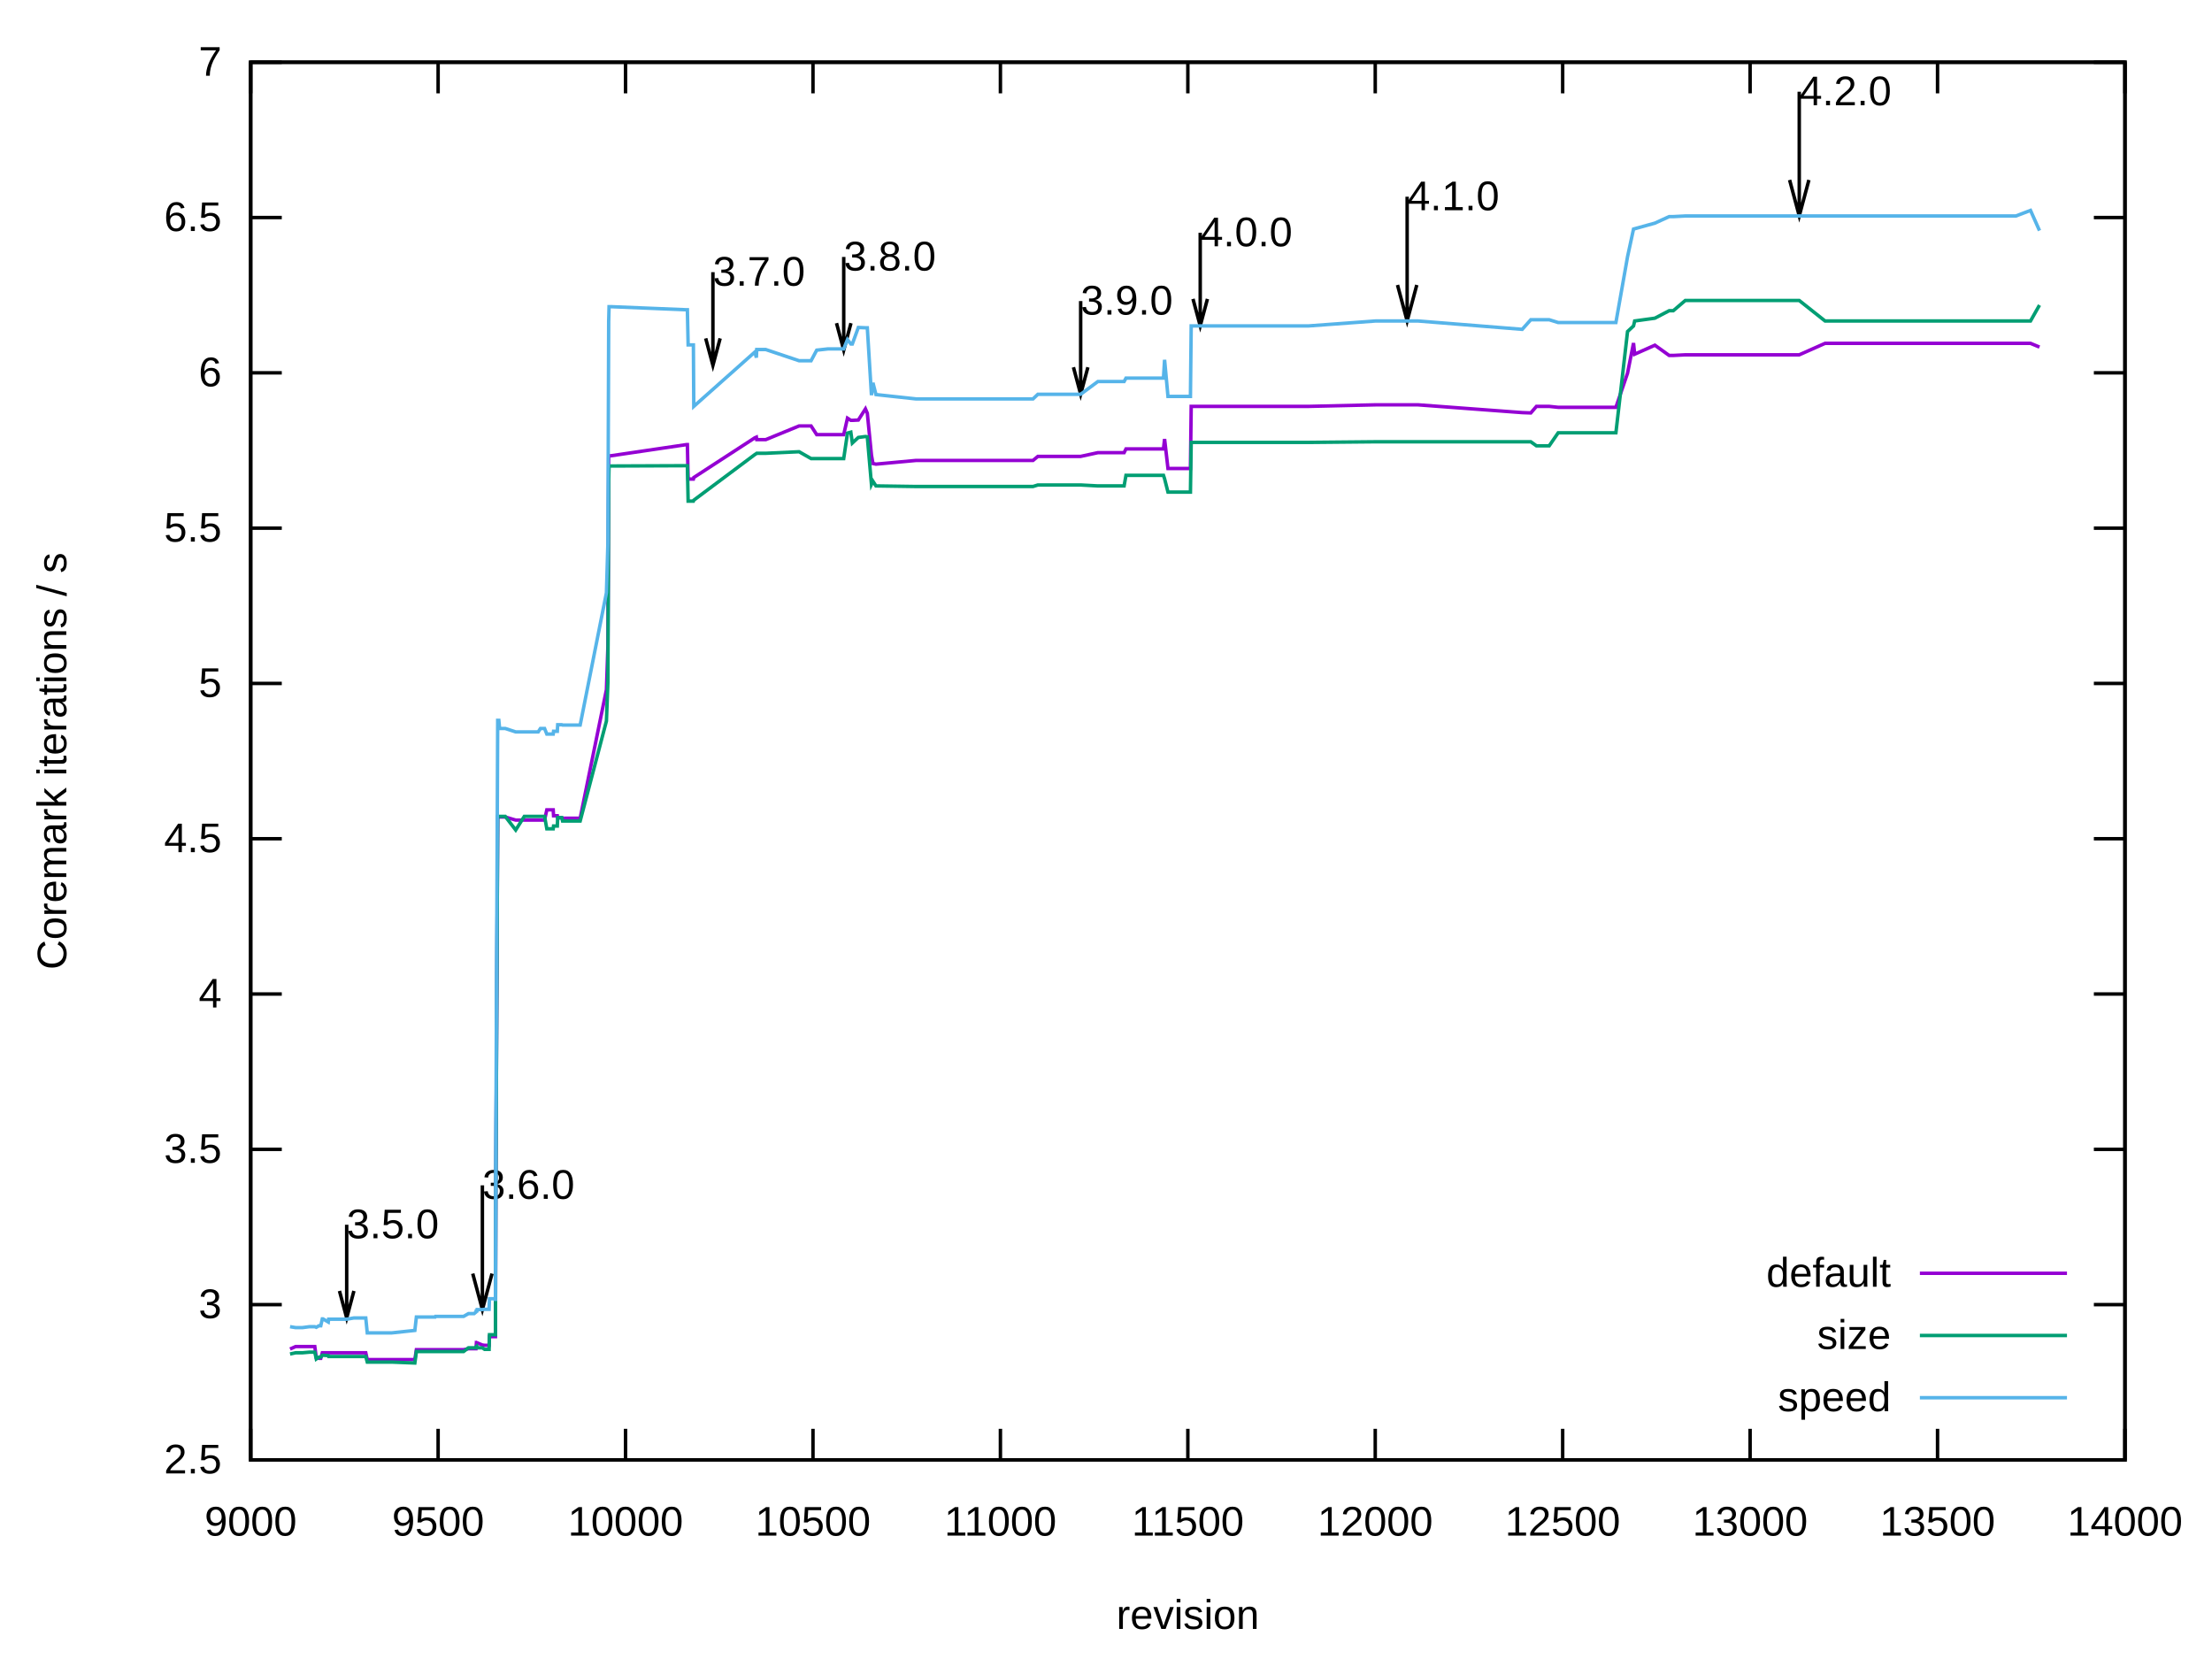
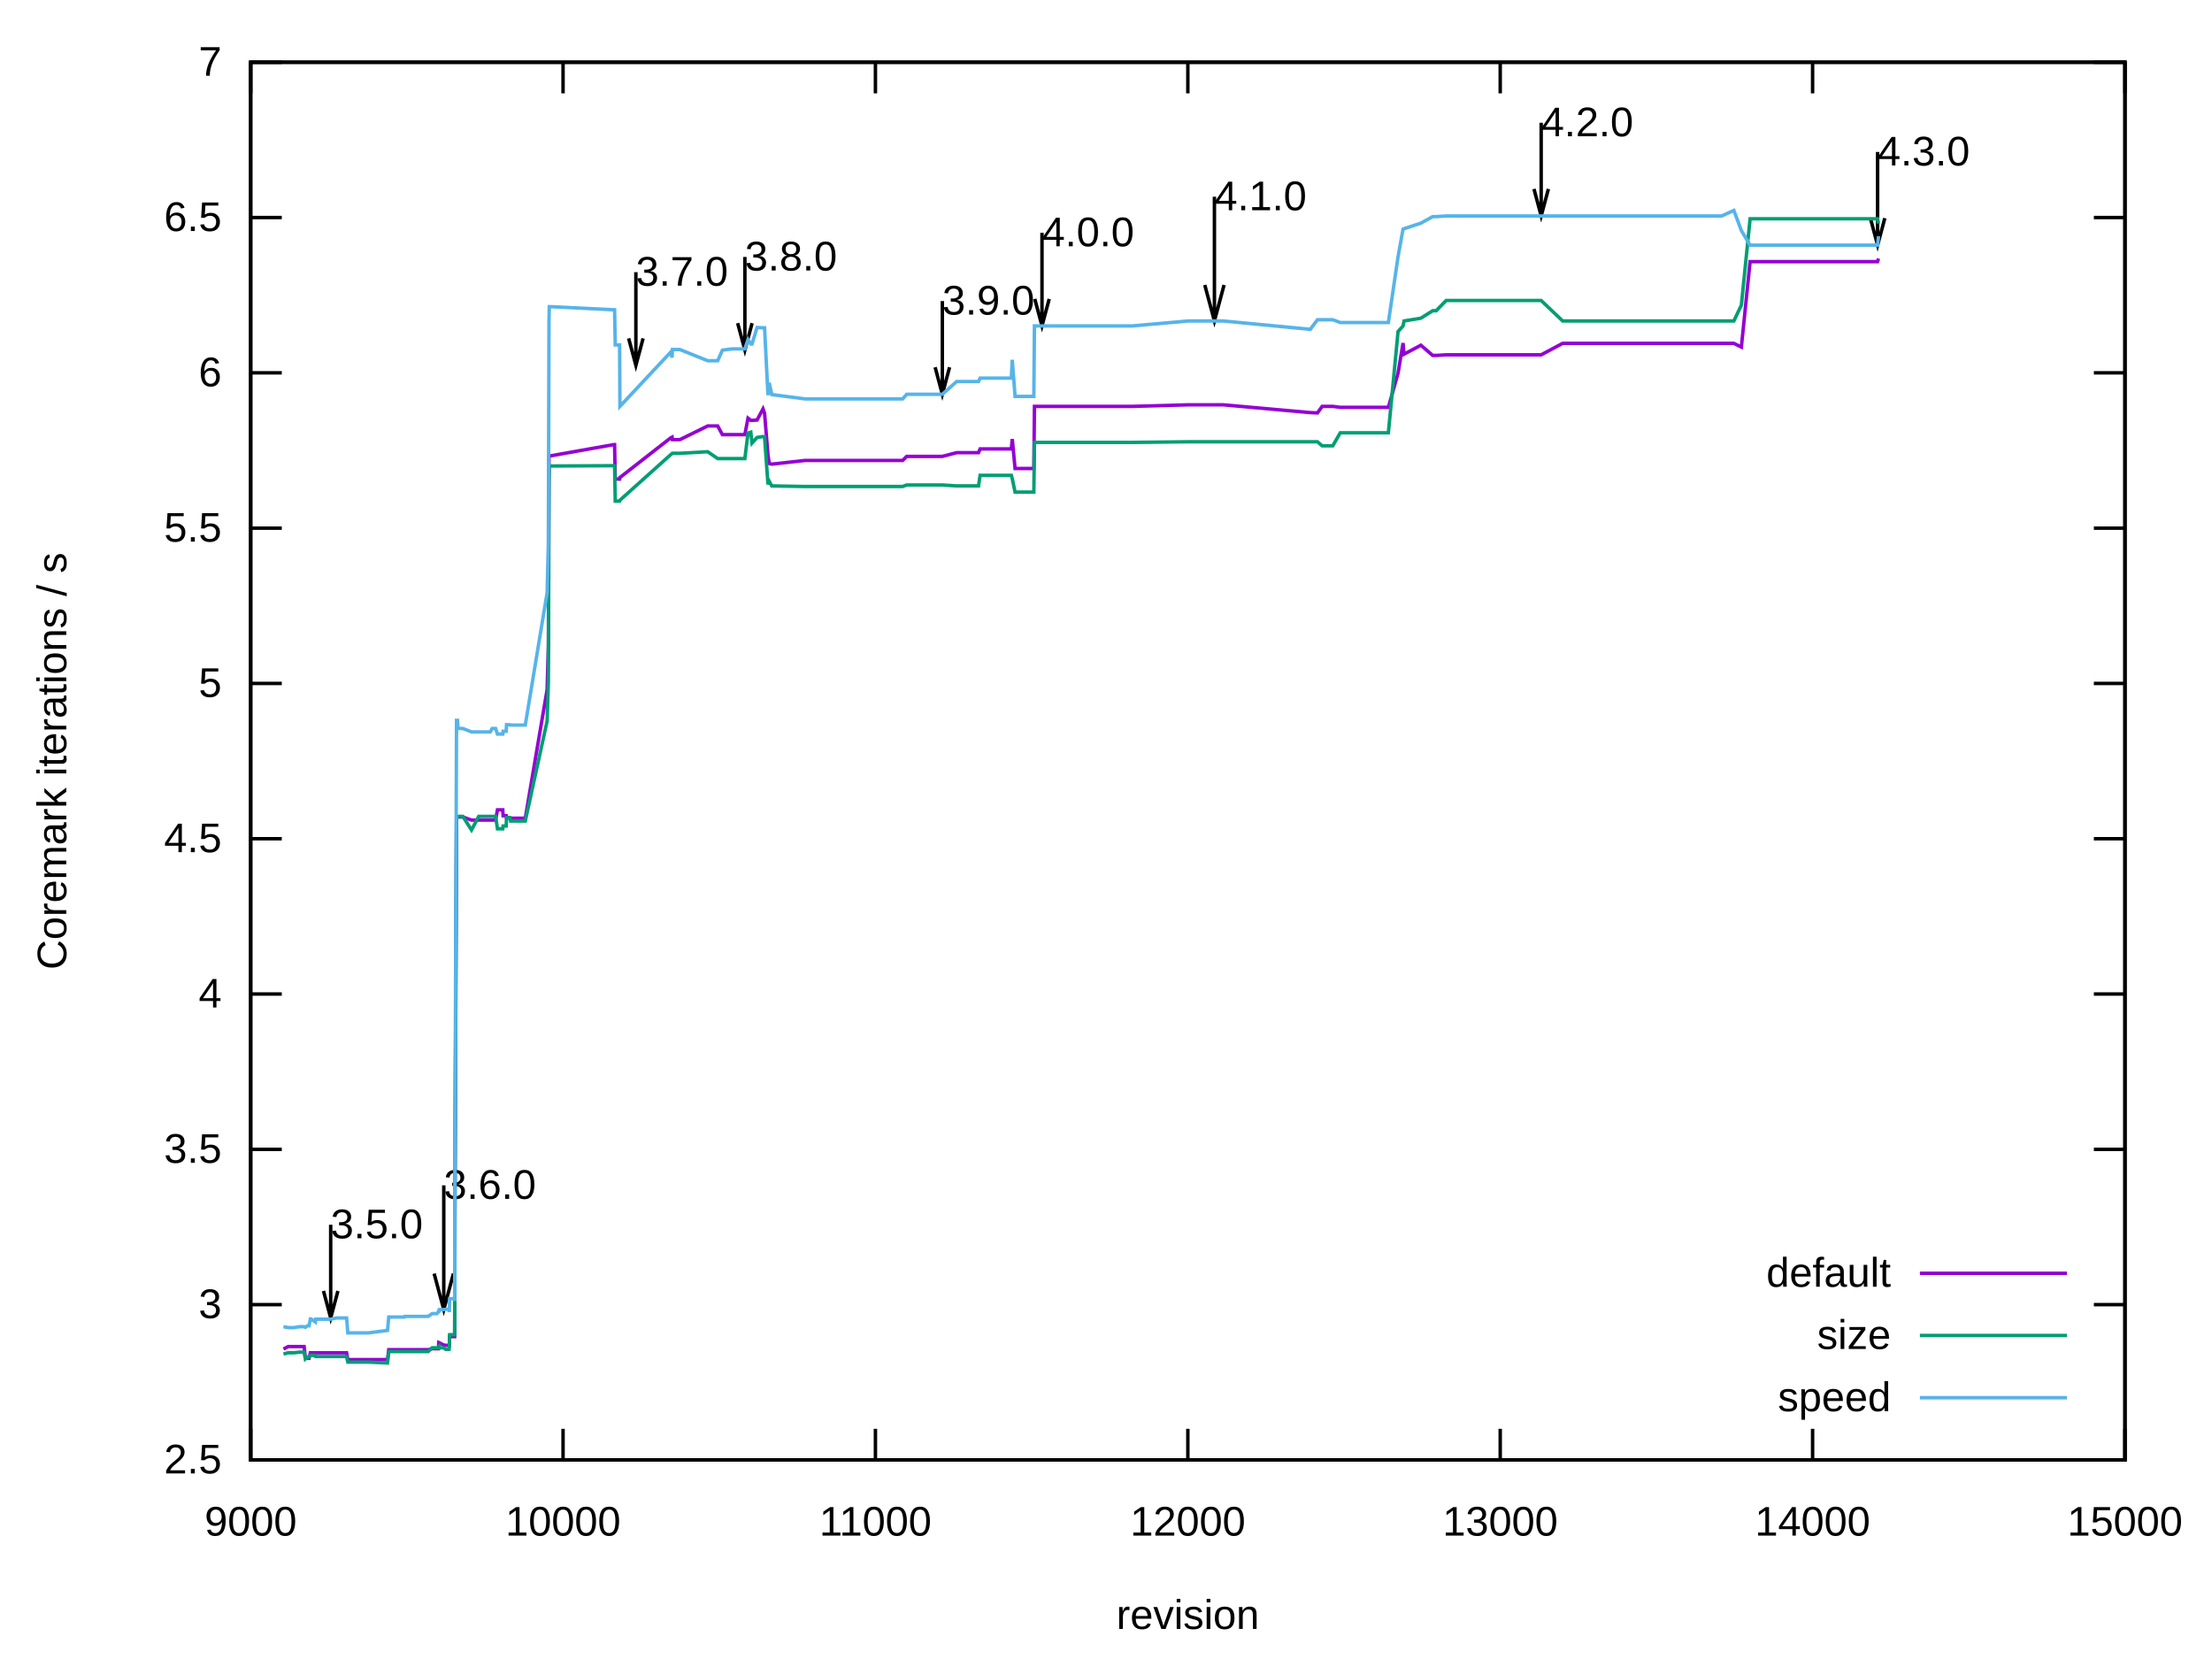
<svg xmlns="http://www.w3.org/2000/svg" xmlns:xlink="http://www.w3.org/1999/xlink" width="640" height="480" viewBox="0 0 640 480">
  <g id="gnuplot_canvas">
    <rect x="0" y="0" width="640" height="480" fill="none" />
    <defs>
      <circle id="gpDot" r="0.5" stroke-width="0.5" stroke="currentColor" />
      <path id="gpPt0" stroke-width="0.222" stroke="currentColor" d="M-1,0 h2 M0,-1 v2" />
      <path id="gpPt1" stroke-width="0.222" stroke="currentColor" d="M-1,-1 L1,1 M1,-1 L-1,1" />
      <path id="gpPt2" stroke-width="0.222" stroke="currentColor" d="M-1,0 L1,0 M0,-1 L0,1 M-1,-1 L1,1 M-1,1 L1,-1" />
      <rect id="gpPt3" stroke-width="0.222" stroke="currentColor" x="-1" y="-1" width="2" height="2" />
      <rect id="gpPt4" stroke-width="0.222" stroke="currentColor" fill="currentColor" x="-1" y="-1" width="2" height="2" />
      <circle id="gpPt5" stroke-width="0.222" stroke="currentColor" cx="0" cy="0" r="1" />
      <use xlink:href="#gpPt5" id="gpPt6" fill="currentColor" stroke="none" />
      <path id="gpPt7" stroke-width="0.222" stroke="currentColor" d="M0,-1.33 L-1.33,0.67 L1.33,0.67 z" />
      <use xlink:href="#gpPt7" id="gpPt8" fill="currentColor" stroke="none" />
      <use xlink:href="#gpPt7" id="gpPt9" stroke="currentColor" transform="rotate(180)" />
      <use xlink:href="#gpPt9" id="gpPt10" fill="currentColor" stroke="none" />
      <use xlink:href="#gpPt3" id="gpPt11" stroke="currentColor" transform="rotate(45)" />
      <use xlink:href="#gpPt11" id="gpPt12" fill="currentColor" stroke="none" />
      <path id="gpPt13" stroke-width="0.222" stroke="currentColor" d="M0,1.330 L1.265,0.411 L0.782,-1.067 L-0.782,-1.076 L-1.265,0.411 z" />
      <use xlink:href="#gpPt13" id="gpPt14" fill="currentColor" stroke="none" />
      <filter id="textbox" filterUnits="objectBoundingBox" x="0" y="0" height="1" width="1">
        <feFlood flood-color="white" flood-opacity="1" result="bgnd" />
        <feComposite in="SourceGraphic" in2="bgnd" operator="atop" />
      </filter>
      <filter id="greybox" filterUnits="objectBoundingBox" x="0" y="0" height="1" width="1">
        <feFlood flood-color="lightgrey" flood-opacity="1" result="grey" />
        <feComposite in="SourceGraphic" in2="grey" operator="atop" />
      </filter>
    </defs>
    <g fill="none" color="white" stroke="currentColor" stroke-width="1.00" stroke-linecap="butt" stroke-linejoin="miter">
</g>
    <g fill="none" color="black" stroke="currentColor" stroke-width="1.00" stroke-linecap="butt" stroke-linejoin="miter">
      <path stroke="black" d="M72.53,422.40 L81.53,422.40 M614.82,422.40 L605.82,422.40  " />
      <g transform="translate(64.14,426.30)" stroke="none" fill="black" font-family="Arial" font-size="12.00" text-anchor="end">
        <text>
          <tspan font-family="Arial"> 2.5</tspan>
        </text>
      </g>
    </g>
    <g fill="none" color="black" stroke="currentColor" stroke-width="1.00" stroke-linecap="butt" stroke-linejoin="miter">
      <path stroke="black" d="M72.53,377.47 L81.53,377.47 M614.82,377.47 L605.82,377.47  " />
      <g transform="translate(64.14,381.37)" stroke="none" fill="black" font-family="Arial" font-size="12.00" text-anchor="end">
        <text>
          <tspan font-family="Arial"> 3</tspan>
        </text>
      </g>
    </g>
    <g fill="none" color="black" stroke="currentColor" stroke-width="1.00" stroke-linecap="butt" stroke-linejoin="miter">
      <path stroke="black" d="M72.53,332.54 L81.53,332.54 M614.82,332.54 L605.82,332.54  " />
      <g transform="translate(64.14,336.44)" stroke="none" fill="black" font-family="Arial" font-size="12.00" text-anchor="end">
        <text>
          <tspan font-family="Arial"> 3.5</tspan>
        </text>
      </g>
    </g>
    <g fill="none" color="black" stroke="currentColor" stroke-width="1.00" stroke-linecap="butt" stroke-linejoin="miter">
      <path stroke="black" d="M72.53,287.60 L81.53,287.60 M614.82,287.60 L605.82,287.60  " />
      <g transform="translate(64.14,291.50)" stroke="none" fill="black" font-family="Arial" font-size="12.00" text-anchor="end">
        <text>
          <tspan font-family="Arial"> 4</tspan>
        </text>
      </g>
    </g>
    <g fill="none" color="black" stroke="currentColor" stroke-width="1.00" stroke-linecap="butt" stroke-linejoin="miter">
      <path stroke="black" d="M72.53,242.67 L81.53,242.67 M614.82,242.67 L605.82,242.67  " />
      <g transform="translate(64.14,246.57)" stroke="none" fill="black" font-family="Arial" font-size="12.00" text-anchor="end">
        <text>
          <tspan font-family="Arial"> 4.5</tspan>
        </text>
      </g>
    </g>
    <g fill="none" color="black" stroke="currentColor" stroke-width="1.00" stroke-linecap="butt" stroke-linejoin="miter">
      <path stroke="black" d="M72.53,197.74 L81.53,197.74 M614.82,197.74 L605.82,197.74  " />
      <g transform="translate(64.14,201.64)" stroke="none" fill="black" font-family="Arial" font-size="12.00" text-anchor="end">
        <text>
          <tspan font-family="Arial"> 5</tspan>
        </text>
      </g>
    </g>
    <g fill="none" color="black" stroke="currentColor" stroke-width="1.00" stroke-linecap="butt" stroke-linejoin="miter">
      <path stroke="black" d="M72.53,152.81 L81.53,152.81 M614.82,152.81 L605.82,152.81  " />
      <g transform="translate(64.14,156.71)" stroke="none" fill="black" font-family="Arial" font-size="12.00" text-anchor="end">
        <text>
          <tspan font-family="Arial"> 5.5</tspan>
        </text>
      </g>
    </g>
    <g fill="none" color="black" stroke="currentColor" stroke-width="1.00" stroke-linecap="butt" stroke-linejoin="miter">
      <path stroke="black" d="M72.53,107.87 L81.53,107.87 M614.82,107.87 L605.82,107.87  " />
      <g transform="translate(64.14,111.77)" stroke="none" fill="black" font-family="Arial" font-size="12.00" text-anchor="end">
        <text>
          <tspan font-family="Arial"> 6</tspan>
        </text>
      </g>
    </g>
    <g fill="none" color="black" stroke="currentColor" stroke-width="1.00" stroke-linecap="butt" stroke-linejoin="miter">
      <path stroke="black" d="M72.53,62.94 L81.53,62.94 M614.82,62.94 L605.82,62.94  " />
      <g transform="translate(64.14,66.84)" stroke="none" fill="black" font-family="Arial" font-size="12.00" text-anchor="end">
        <text>
          <tspan font-family="Arial"> 6.5</tspan>
        </text>
      </g>
    </g>
    <g fill="none" color="black" stroke="currentColor" stroke-width="1.00" stroke-linecap="butt" stroke-linejoin="miter">
      <path stroke="black" d="M72.53,18.01 L81.53,18.01 M614.82,18.01 L605.82,18.01  " />
      <g transform="translate(64.14,21.91)" stroke="none" fill="black" font-family="Arial" font-size="12.00" text-anchor="end">
        <text>
          <tspan font-family="Arial"> 7</tspan>
        </text>
      </g>
    </g>
    <g fill="none" color="black" stroke="currentColor" stroke-width="1.00" stroke-linecap="butt" stroke-linejoin="miter">
      <path stroke="black" d="M72.53,422.40 L72.53,413.40 M72.53,18.01 L72.53,27.01  " />
      <g transform="translate(72.53,444.30)" stroke="none" fill="black" font-family="Arial" font-size="12.00" text-anchor="middle">
        <text>
          <tspan font-family="Arial"> 9000</tspan>
        </text>
      </g>
    </g>
    <g fill="none" color="black" stroke="currentColor" stroke-width="1.00" stroke-linecap="butt" stroke-linejoin="miter">
-       <path stroke="black" d="M126.76,422.40 L126.76,413.40 M126.76,18.01 L126.76,27.01  " />
-       <g transform="translate(126.76,444.30)" stroke="none" fill="black" font-family="Arial" font-size="12.00" text-anchor="middle">
-         <text>
-           <tspan font-family="Arial"> 9500</tspan>
-         </text>
-       </g>
-     </g>
-     <g fill="none" color="black" stroke="currentColor" stroke-width="1.00" stroke-linecap="butt" stroke-linejoin="miter">
-       <path stroke="black" d="M180.99,422.40 L180.99,413.40 M180.99,18.01 L180.99,27.01  " />
-       <g transform="translate(180.99,444.30)" stroke="none" fill="black" font-family="Arial" font-size="12.00" text-anchor="middle">
+       <path stroke="black" d="M162.91,422.40 L162.91,413.40 M162.91,18.01 L162.91,27.01  " />
+       <g transform="translate(162.91,444.30)" stroke="none" fill="black" font-family="Arial" font-size="12.00" text-anchor="middle">
        <text>
          <tspan font-family="Arial"> 10000</tspan>
        </text>
      </g>
    </g>
    <g fill="none" color="black" stroke="currentColor" stroke-width="1.00" stroke-linecap="butt" stroke-linejoin="miter">
-       <path stroke="black" d="M235.22,422.40 L235.22,413.40 M235.22,18.01 L235.22,27.01  " />
-       <g transform="translate(235.22,444.30)" stroke="none" fill="black" font-family="Arial" font-size="12.00" text-anchor="middle">
-         <text>
-           <tspan font-family="Arial"> 10500</tspan>
-         </text>
-       </g>
-     </g>
-     <g fill="none" color="black" stroke="currentColor" stroke-width="1.00" stroke-linecap="butt" stroke-linejoin="miter">
-       <path stroke="black" d="M289.45,422.40 L289.45,413.40 M289.45,18.01 L289.45,27.01  " />
-       <g transform="translate(289.45,444.30)" stroke="none" fill="black" font-family="Arial" font-size="12.00" text-anchor="middle">
+       <path stroke="black" d="M253.29,422.40 L253.29,413.40 M253.29,18.01 L253.29,27.01  " />
+       <g transform="translate(253.29,444.30)" stroke="none" fill="black" font-family="Arial" font-size="12.00" text-anchor="middle">
        <text>
          <tspan font-family="Arial"> 11000</tspan>
        </text>
      </g>
    </g>
    <g fill="none" color="black" stroke="currentColor" stroke-width="1.00" stroke-linecap="butt" stroke-linejoin="miter">
      <path stroke="black" d="M343.68,422.40 L343.68,413.40 M343.68,18.01 L343.68,27.01  " />
      <g transform="translate(343.68,444.30)" stroke="none" fill="black" font-family="Arial" font-size="12.00" text-anchor="middle">
        <text>
-           <tspan font-family="Arial"> 11500</tspan>
-         </text>
-       </g>
-     </g>
-     <g fill="none" color="black" stroke="currentColor" stroke-width="1.00" stroke-linecap="butt" stroke-linejoin="miter">
-       <path stroke="black" d="M397.90,422.40 L397.90,413.40 M397.90,18.01 L397.90,27.01  " />
-       <g transform="translate(397.90,444.30)" stroke="none" fill="black" font-family="Arial" font-size="12.00" text-anchor="middle">
-         <text>
          <tspan font-family="Arial"> 12000</tspan>
        </text>
      </g>
    </g>
    <g fill="none" color="black" stroke="currentColor" stroke-width="1.00" stroke-linecap="butt" stroke-linejoin="miter">
-       <path stroke="black" d="M452.13,422.40 L452.13,413.40 M452.13,18.01 L452.13,27.01  " />
-       <g transform="translate(452.13,444.30)" stroke="none" fill="black" font-family="Arial" font-size="12.00" text-anchor="middle">
-         <text>
-           <tspan font-family="Arial"> 12500</tspan>
-         </text>
-       </g>
-     </g>
-     <g fill="none" color="black" stroke="currentColor" stroke-width="1.00" stroke-linecap="butt" stroke-linejoin="miter">
-       <path stroke="black" d="M506.36,422.40 L506.36,413.40 M506.36,18.01 L506.36,27.01  " />
-       <g transform="translate(506.36,444.30)" stroke="none" fill="black" font-family="Arial" font-size="12.00" text-anchor="middle">
+       <path stroke="black" d="M434.06,422.40 L434.06,413.40 M434.06,18.01 L434.06,27.01  " />
+       <g transform="translate(434.06,444.30)" stroke="none" fill="black" font-family="Arial" font-size="12.00" text-anchor="middle">
        <text>
          <tspan font-family="Arial"> 13000</tspan>
        </text>
      </g>
    </g>
    <g fill="none" color="black" stroke="currentColor" stroke-width="1.00" stroke-linecap="butt" stroke-linejoin="miter">
-       <path stroke="black" d="M560.59,422.40 L560.59,413.40 M560.59,18.01 L560.59,27.01  " />
-       <g transform="translate(560.59,444.30)" stroke="none" fill="black" font-family="Arial" font-size="12.00" text-anchor="middle">
-         <text>
-           <tspan font-family="Arial"> 13500</tspan>
+       <path stroke="black" d="M524.44,422.40 L524.44,413.40 M524.44,18.01 L524.44,27.01  " />
+       <g transform="translate(524.44,444.30)" stroke="none" fill="black" font-family="Arial" font-size="12.00" text-anchor="middle">
+         <text>
+           <tspan font-family="Arial"> 14000</tspan>
        </text>
      </g>
    </g>
    <g fill="none" color="black" stroke="currentColor" stroke-width="1.00" stroke-linecap="butt" stroke-linejoin="miter">
      <path stroke="black" d="M614.82,422.40 L614.82,413.40 M614.82,18.01 L614.82,27.01  " />
      <g transform="translate(614.82,444.30)" stroke="none" fill="black" font-family="Arial" font-size="12.00" text-anchor="middle">
        <text>
-           <tspan font-family="Arial"> 14000</tspan>
+           <tspan font-family="Arial"> 15000</tspan>
        </text>
      </g>
    </g>
    <g fill="none" color="black" stroke="currentColor" stroke-width="1.00" stroke-linecap="butt" stroke-linejoin="miter">
</g>
    <g fill="none" color="black" stroke="currentColor" stroke-width="1.00" stroke-linecap="butt" stroke-linejoin="miter">
      <path stroke="black" d="M72.53,18.01 L72.53,422.40 L614.82,422.40 L614.82,18.01 L72.53,18.01 Z  " />
-       <g transform="translate(100.30,358.27)" stroke="none" fill="black" font-family="Arial" font-size="12.00" text-anchor="start">
+       <g transform="translate(95.67,358.27)" stroke="none" fill="black" font-family="Arial" font-size="12.00" text-anchor="start">
        <text>
          <tspan font-family="Arial">3.5.0</tspan>
        </text>
      </g>
-       <g transform="translate(139.56,346.86)" stroke="none" fill="black" font-family="Arial" font-size="12.00" text-anchor="start">
+       <g transform="translate(128.39,346.86)" stroke="none" fill="black" font-family="Arial" font-size="12.00" text-anchor="start">
        <text>
          <tspan font-family="Arial">3.6.0</tspan>
        </text>
      </g>
-       <g transform="translate(206.26,82.66)" stroke="none" fill="black" font-family="Arial" font-size="12.00" text-anchor="start">
+       <g transform="translate(183.97,82.66)" stroke="none" fill="black" font-family="Arial" font-size="12.00" text-anchor="start">
        <text>
          <tspan font-family="Arial">3.7.0</tspan>
        </text>
      </g>
-       <g transform="translate(244.11,78.26)" stroke="none" fill="black" font-family="Arial" font-size="12.00" text-anchor="start">
+       <g transform="translate(215.51,78.26)" stroke="none" fill="black" font-family="Arial" font-size="12.00" text-anchor="start">
        <text>
          <tspan font-family="Arial">3.8.0</tspan>
        </text>
      </g>
-       <g transform="translate(312.66,91.02)" stroke="none" fill="black" font-family="Arial" font-size="12.00" text-anchor="start">
+       <g transform="translate(272.64,91.02)" stroke="none" fill="black" font-family="Arial" font-size="12.00" text-anchor="start">
        <text>
          <tspan font-family="Arial">3.9.0</tspan>
        </text>
      </g>
-       <g transform="translate(347.25,71.25)" stroke="none" fill="black" font-family="Arial" font-size="12.00" text-anchor="start">
+       <g transform="translate(301.47,71.25)" stroke="none" fill="black" font-family="Arial" font-size="12.00" text-anchor="start">
        <text>
          <tspan font-family="Arial">4.0.0</tspan>
        </text>
      </g>
-       <g transform="translate(407.12,60.82)" stroke="none" fill="black" font-family="Arial" font-size="12.00" text-anchor="start">
+       <g transform="translate(351.36,60.82)" stroke="none" fill="black" font-family="Arial" font-size="12.00" text-anchor="start">
        <text>
          <tspan font-family="Arial">4.1.0</tspan>
        </text>
      </g>
-       <g transform="translate(520.57,30.45)" stroke="none" fill="black" font-family="Arial" font-size="12.00" text-anchor="start">
+       <g transform="translate(445.90,39.43)" stroke="none" fill="black" font-family="Arial" font-size="12.00" text-anchor="start">
        <text>
          <tspan font-family="Arial">4.2.0</tspan>
        </text>
      </g>
-       <path stroke="black" d="M98.22,373.51 L100.31,381.32 L102.40,373.51 M100.31,354.36 L100.31,381.32 M136.78,368.49 L139.57,378.90 L142.36,368.49   M139.57,342.95 L139.57,378.90 M204.18,97.90 L206.27,105.71 L208.36,97.90 M206.27,78.75 L206.27,105.71 M242.03,93.50   L244.12,101.30 L246.21,93.50 M244.12,74.35 L244.12,101.30 M310.58,106.26 L312.67,114.07 L314.76,106.26 M312.67,87.11   L312.67,114.07 M345.17,86.49 L347.26,94.29 L349.35,86.49 M347.26,67.34 L347.26,94.29 M404.34,82.45 L407.13,92.86   L409.92,82.45 M407.13,56.91 L407.13,92.86 M517.79,52.07 L520.58,62.48 L523.37,52.07 M520.58,26.54 L520.58,62.48    " />
+       <g transform="translate(543.24,47.88)" stroke="none" fill="black" font-family="Arial" font-size="12.00" text-anchor="start">
+         <text>
+           <tspan font-family="Arial">4.3.0</tspan>
+         </text>
+       </g>
+       <path stroke="black" d="M93.59,373.51 L95.68,381.32 L97.77,373.51 M95.68,354.36 L95.68,381.32 M125.61,368.49 L128.40,378.90 L131.19,368.49   M128.40,342.95 L128.40,378.90 M181.89,97.90 L183.98,105.71 L186.07,97.90 M183.98,78.75 L183.98,105.71 M213.43,93.50   L215.52,101.30 L217.61,93.50 M215.52,74.35 L215.52,101.30 M270.56,106.26 L272.65,114.07 L274.74,106.26 M272.65,87.11   L272.65,114.07 M299.39,86.49 L301.48,94.29 L303.57,86.49 M301.48,67.34 L301.48,94.29 M348.58,82.45 L351.37,92.86   L354.16,82.45 M351.37,56.91 L351.37,92.86 M443.82,54.67 L445.91,62.48 L448.00,54.67 M445.91,35.52 L445.91,62.48   M541.16,63.12 L543.25,70.93 L545.34,63.12 M543.25,43.97 L543.25,70.93  " />
    </g>
    <g fill="none" color="black" stroke="currentColor" stroke-width="1.00" stroke-linecap="butt" stroke-linejoin="miter">
      <g transform="translate(19.18,220.21) rotate(270)" stroke="none" fill="black" font-family="Arial" font-size="12.00" text-anchor="middle">
        <text>
          <tspan font-family="Arial">Coremark iterations / s</tspan>
        </text>
      </g>
    </g>
    <g fill="none" color="black" stroke="currentColor" stroke-width="1.00" stroke-linecap="butt" stroke-linejoin="miter">
      <g transform="translate(343.67,471.30)" stroke="none" fill="black" font-family="Arial" font-size="12.00" text-anchor="middle">
        <text>
          <tspan font-family="Arial">revision</tspan>
        </text>
      </g>
    </g>
    <g fill="none" color="black" stroke="currentColor" stroke-width="1.00" stroke-linecap="butt" stroke-linejoin="miter">
</g>
    <g id="gnuplot_plot_1">
      <g fill="none" color="black" stroke="currentColor" stroke-width="1.00" stroke-linecap="butt" stroke-linejoin="miter">
        <g transform="translate(547.09,372.30)" stroke="none" fill="black" font-family="Arial" font-size="12.00" text-anchor="end">
          <text>
            <tspan font-family="Arial">default</tspan>
          </text>
        </g>
      </g>
      <g fill="none" color="black" stroke="currentColor" stroke-width="1.00" stroke-linecap="butt" stroke-linejoin="miter">
-         <path stroke="rgb(148,   0, 211)" d="M555.48,368.40 L598.04,368.40 M83.92,390.32 L85.54,389.60 L85.98,389.60 L86.30,389.60 L87.50,389.60 L89.56,389.60   L91.08,389.60 L91.51,392.83 L92.27,393.01 L92.81,393.01 L93.25,391.40 L93.46,391.40 L94.98,391.40 L95.09,391.40   L96.17,391.40 L97.80,391.40 L100.30,391.40 L102.36,391.40 L104.09,391.40 L105.83,391.40 L106.26,393.37 L107.13,393.37   L110.92,393.37 L113.31,393.37 L120.03,393.37 L120.47,390.50 L120.79,390.50 L121.55,390.50 L122.53,390.50 L124.37,390.50   L125.35,390.50 L125.89,390.50 L126.00,390.50 L126.54,390.50 L129.04,390.50 L131.10,390.50 L132.18,390.50 L134.13,390.50   L135.54,390.23 L136.41,390.23 L137.17,390.23 L137.71,390.23 L137.82,388.79 L137.93,388.88 L138.04,388.52 L139.56,389.15   L140.21,389.24 L141.08,389.24 L141.40,389.24 L141.51,389.24 L141.62,386.72 L141.73,386.72 L141.94,386.72 L142.49,386.72   L142.59,386.72 L142.92,386.72 L143.14,386.72 L143.35,386.72 L143.46,343.86 L144.00,236.38 L144.33,236.38 L144.55,236.38   L144.65,236.38 L144.76,236.38 L146.17,236.38 L149.21,237.28 L151.70,237.28 L152.79,237.28 L153.55,237.28 L153.98,237.28   L155.07,237.28 L155.39,237.28 L155.50,237.28 L155.61,237.28 L155.72,237.28 L156.37,237.28 L157.56,237.28 L158.21,234.31   L158.32,234.31 L158.54,234.31 L158.97,234.31 L159.62,234.31 L160.06,234.31 L160.16,236.02 L160.92,236.02 L161.25,236.02   L161.36,236.65 L161.47,236.65 L162.55,236.65 L162.77,236.74 L163.20,236.74 L167.86,236.74 L175.46,199.54 L175.89,186.78   L176.11,132.50 L176.22,131.87 L176.76,131.87 L198.67,128.63 L198.88,128.63 L199.10,138.61 L199.86,138.61 L200.62,138.61   L200.73,138.16 L218.41,126.66 L218.84,126.48 L218.95,127.20 L220.68,127.20 L220.79,127.20 L221.55,127.20 L231.20,123.24   L234.67,123.24 L236.30,125.76 L239.56,125.76 L241.51,125.76 L244.11,125.76 L245.20,120.99 L246.17,121.62 L246.61,121.62   L248.34,121.53 L250.40,118.30 L250.94,119.56 L252.14,131.69 L252.57,134.11 L253.44,134.29 L265.04,133.22 L265.80,133.22   L266.24,133.22 L266.34,133.22 L266.45,133.22 L266.67,133.22 L267.75,133.22 L278.60,133.22 L285.11,133.22 L286.63,133.22   L298.88,133.22 L300.29,132.05 L305.71,132.05 L312.66,132.05 L317.65,130.97 L325.24,130.97 L325.78,129.89 L329.68,129.89   L336.63,129.89 L336.95,127.02 L337.93,135.55 L344.43,135.55 L344.65,117.58 L347.25,117.58 L353.00,117.58 L356.04,117.58   L356.15,117.58 L357.23,117.58 L357.77,117.58 L357.88,117.58 L358.53,117.58 L358.64,117.58 L367.75,117.58 L378.60,117.58   L398.01,117.13 L403.98,117.13 L407.12,117.13 L408.53,117.13 L408.75,117.13 L408.97,117.13 L409.40,117.13 L409.73,117.13   L410.27,117.13 L440.42,119.38 L442.91,119.47 L444.54,117.58 L446.71,117.58 L448.23,117.58 L450.83,117.85 L451.59,117.85   L453.00,117.85 L467.53,117.85 L470.90,107.96 L472.63,99.25 L472.96,102.48 L478.81,99.88 L482.94,102.84 L484.13,102.84   L487.60,102.66 L491.39,102.66 L492.80,102.66 L494.54,102.66 L495.52,102.66 L503.00,102.66 L520.57,102.66 L528.05,99.34   L538.90,99.34 L560.05,99.34 L581.09,99.34 L582.17,99.34 L583.26,99.34 L587.49,99.34 L590.09,100.42  " />
+         <path stroke="rgb(148,   0, 211)" d="M555.48,368.40 L598.04,368.40 M82.02,390.32 L83.38,389.60 L83.74,389.60 L84.01,389.60 L85.00,389.60 L86.72,389.60   L87.99,389.60 L88.35,392.83 L88.98,393.01 L89.43,393.01 L89.79,391.40 L89.97,391.40 L91.24,391.40 L91.33,391.40   L92.23,391.40 L93.59,391.40 L95.67,391.40 L97.38,391.40 L98.83,391.40 L100.28,391.40 L100.64,393.37 L101.36,393.37   L104.53,393.37 L106.51,393.37 L112.12,393.37 L112.48,390.50 L112.75,390.50 L113.38,390.50 L114.20,390.50 L115.73,390.50   L116.55,390.50 L117.00,390.50 L117.09,390.50 L117.54,390.50 L119.62,390.50 L121.34,390.50 L122.24,390.50 L123.87,390.50   L125.04,390.23 L125.76,390.23 L126.40,390.23 L126.85,390.23 L126.94,388.79 L127.03,388.88 L127.12,388.52 L128.39,389.15   L128.93,389.24 L129.65,389.24 L129.92,389.24 L130.01,389.24 L130.10,386.72 L130.19,386.72 L130.37,386.72 L130.83,386.72   L130.92,386.72 L131.19,386.72 L131.37,386.72 L131.55,386.72 L131.64,343.86 L132.09,236.38 L132.36,236.38 L132.54,236.38   L132.63,236.38 L132.72,236.38 L133.90,236.38 L136.43,237.28 L138.51,237.28 L139.41,237.28 L140.05,237.28 L140.41,237.28   L141.31,237.28 L141.58,237.28 L141.67,237.28 L141.76,237.28 L141.85,237.28 L142.40,237.28 L143.39,237.28 L143.93,234.31   L144.02,234.31 L144.20,234.31 L144.56,234.31 L145.11,234.31 L145.47,234.31 L145.56,236.02 L146.19,236.02 L146.46,236.02   L146.55,236.65 L146.64,236.65 L147.55,236.65 L147.73,236.74 L148.09,236.74 L151.98,236.74 L158.30,199.54 L158.66,186.78   L158.84,132.50 L158.93,131.87 L159.39,131.87 L177.64,128.63 L177.82,128.63 L178.01,138.61 L178.64,138.61 L179.27,138.61   L179.36,138.16 L194.09,126.66 L194.45,126.48 L194.55,127.20 L195.99,127.20 L196.08,127.20 L196.71,127.20 L204.76,123.24   L207.65,123.24 L209.01,125.76 L211.72,125.76 L213.34,125.76 L215.51,125.76 L216.42,120.99 L217.23,121.62 L217.59,121.62   L219.04,121.53 L220.76,118.30 L221.21,119.56 L222.20,131.69 L222.56,134.11 L223.29,134.29 L232.96,133.22 L233.59,133.22   L233.95,133.22 L234.04,133.22 L234.13,133.22 L234.31,133.22 L235.22,133.22 L244.26,133.22 L249.68,133.22 L250.94,133.22   L261.16,133.22 L262.33,132.05 L266.85,132.05 L272.64,132.05 L276.79,130.97 L283.12,130.97 L283.57,129.89 L286.82,129.89   L292.61,129.89 L292.88,127.02 L293.69,135.55 L299.12,135.55 L299.30,117.58 L301.47,117.58 L306.26,117.58 L308.79,117.58   L308.88,117.58 L309.78,117.58 L310.23,117.58 L310.32,117.58 L310.87,117.58 L310.96,117.58 L318.55,117.58 L327.59,117.58   L343.77,117.13 L348.74,117.13 L351.36,117.13 L352.53,117.13 L352.71,117.13 L352.89,117.13 L353.26,117.13 L353.53,117.13   L353.98,117.13 L379.10,119.38 L381.18,119.47 L382.54,117.58 L384.35,117.58 L385.61,117.58 L387.78,117.85 L388.41,117.85   L389.59,117.85 L401.70,117.85 L404.50,107.96 L405.95,99.25 L406.22,102.48 L411.10,99.88 L414.53,102.84 L415.53,102.84   L418.42,102.66 L421.58,102.66 L422.76,102.66 L424.21,102.66 L425.02,102.66 L431.25,102.66 L445.90,102.66 L452.13,99.34   L461.17,99.34 L478.80,99.34 L496.33,99.34 L497.23,99.34 L498.14,99.34 L501.66,99.34 L503.83,100.42 L506.36,75.70   L515.40,75.70 L524.44,75.70 L541.07,75.70 L543.24,75.70 L543.51,74.80  " />
      </g>
    </g>
    <g id="gnuplot_plot_2">
      <g fill="none" color="black" stroke="currentColor" stroke-width="1.00" stroke-linecap="butt" stroke-linejoin="miter">
        <g transform="translate(547.09,390.30)" stroke="none" fill="black" font-family="Arial" font-size="12.00" text-anchor="end">
          <text>
            <tspan font-family="Arial">size</tspan>
          </text>
        </g>
      </g>
      <g fill="none" color="black" stroke="currentColor" stroke-width="1.00" stroke-linecap="butt" stroke-linejoin="miter">
-         <path stroke="rgb(  0, 158, 115)" d="M555.48,386.40 L598.04,386.40 M83.92,391.76 L85.54,391.40 L85.98,391.40 L86.30,391.40 L87.50,391.40 L89.56,391.22   L91.08,391.22 L91.51,393.19 L92.27,392.65 L92.81,392.65 L93.25,392.12 L93.46,392.12 L94.98,392.21 L95.09,392.48   L96.17,392.48 L97.80,392.48 L100.30,392.48 L102.36,392.48 L104.09,392.48 L105.83,392.48 L106.26,394.09 L107.13,394.09   L110.92,394.09 L113.31,394.09 L120.03,394.36 L120.47,391.04 L120.79,391.04 L121.55,391.04 L122.53,391.04 L124.37,391.04   L125.35,391.04 L125.89,391.04 L126.00,391.04 L126.54,391.04 L129.04,391.04 L131.10,391.04 L132.18,391.04 L134.13,391.04   L135.54,389.96 L136.41,389.96 L137.17,389.96 L137.71,389.96 L137.82,389.60 L137.93,389.51 L138.04,389.96 L139.56,389.96   L140.21,390.41 L141.08,390.41 L141.40,390.41 L141.51,390.41 L141.62,386.18 L141.73,386.18 L141.94,386.18 L142.49,386.18   L142.59,386.18 L142.92,386.18 L143.14,386.18 L143.35,386.18 L143.46,345.66 L144.00,236.20 L144.33,236.20 L144.55,236.20   L144.65,236.20 L144.76,236.20 L146.17,236.20 L149.21,240.15 L151.70,236.20 L152.79,236.20 L153.55,236.20 L153.98,236.20   L155.07,236.20 L155.39,236.20 L155.50,236.20 L155.61,236.20 L155.72,236.20 L156.37,236.20 L157.56,236.20 L158.21,239.80   L158.32,239.80 L158.54,239.80 L158.97,239.80 L159.62,239.80 L160.06,239.80 L160.16,238.99 L160.92,238.99 L161.25,238.99   L161.36,236.56 L161.47,236.56 L162.55,236.56 L162.77,237.55 L163.20,237.55 L167.86,237.55 L175.46,208.61 L175.89,197.38   L176.11,139.96 L176.22,134.83 L176.76,134.83 L198.67,134.74 L198.88,134.74 L199.10,144.99 L199.86,144.99 L200.62,144.99   L200.73,144.72 L218.41,131.51 L218.84,131.24 L218.95,131.15 L220.68,131.15 L220.79,131.15 L221.55,131.15 L231.20,130.70   L234.67,132.68 L236.30,132.68 L239.56,132.68 L241.51,132.68 L244.11,132.68 L245.20,125.31 L246.17,125.04 L246.61,128.18   L248.34,126.57 L250.40,126.30 L250.94,126.39 L252.14,140.14 L252.57,139.24 L253.44,140.59 L265.04,140.76 L265.80,140.76   L266.24,140.76 L266.34,140.76 L266.45,140.76 L266.67,140.76 L267.75,140.76 L278.60,140.76 L285.11,140.76 L286.63,140.76   L298.88,140.76 L300.29,140.32 L305.71,140.32 L312.66,140.32 L317.65,140.59 L325.24,140.59 L325.78,137.53 L329.68,137.53   L336.63,137.53 L336.95,138.52 L337.93,142.38 L344.43,142.38 L344.65,128.00 L347.25,128.00 L353.00,128.00 L356.04,128.00   L356.15,128.00 L357.23,128.00 L357.77,128.00 L357.88,128.00 L358.53,128.00 L358.64,128.00 L367.75,128.00 L378.60,128.00   L398.01,127.82 L403.98,127.82 L407.12,127.82 L408.53,127.82 L408.75,127.82 L408.97,127.82 L409.40,127.82 L409.73,127.82   L410.27,127.82 L440.42,127.82 L442.91,127.82 L444.54,128.99 L446.71,128.99 L448.23,128.99 L450.83,125.22 L451.59,125.22   L453.00,125.22 L467.53,125.22 L470.90,95.92 L472.63,94.30 L472.96,92.87 L478.81,92.06 L482.94,89.90 L484.13,89.90   L487.60,86.94 L491.39,86.94 L492.80,86.94 L494.54,86.94 L495.52,86.94 L503.00,86.94 L520.57,86.94 L528.05,92.87   L538.90,92.87 L560.05,92.87 L581.09,92.87 L582.17,92.87 L583.26,92.87 L587.49,92.87 L590.09,88.28  " />
+         <path stroke="rgb(  0, 158, 115)" d="M555.48,386.40 L598.04,386.40 M82.02,391.76 L83.38,391.40 L83.74,391.40 L84.01,391.40 L85.00,391.40 L86.72,391.22   L87.99,391.22 L88.35,393.19 L88.98,392.65 L89.43,392.65 L89.79,392.12 L89.97,392.12 L91.24,392.21 L91.33,392.48   L92.23,392.48 L93.59,392.48 L95.67,392.48 L97.38,392.48 L98.83,392.48 L100.28,392.48 L100.64,394.09 L101.36,394.09   L104.53,394.09 L106.51,394.09 L112.12,394.36 L112.48,391.04 L112.75,391.04 L113.38,391.04 L114.20,391.04 L115.73,391.04   L116.55,391.04 L117.00,391.04 L117.09,391.04 L117.54,391.04 L119.62,391.04 L121.34,391.04 L122.24,391.04 L123.87,391.04   L125.04,389.96 L125.76,389.96 L126.40,389.96 L126.85,389.96 L126.94,389.60 L127.03,389.51 L127.12,389.96 L128.39,389.96   L128.93,390.41 L129.65,390.41 L129.92,390.41 L130.01,389.60 L130.10,386.18 L130.19,386.18 L130.37,386.18 L130.83,386.18   L130.92,386.18 L131.19,386.18 L131.37,386.18 L131.55,386.18 L131.64,345.66 L132.09,236.20 L132.36,236.20 L132.54,236.20   L132.63,236.20 L132.72,236.20 L133.90,236.20 L136.43,240.15 L138.51,236.20 L139.41,236.20 L140.05,236.20 L140.41,236.20   L141.31,236.20 L141.58,236.20 L141.67,236.20 L141.76,236.20 L141.85,236.20 L142.40,236.20 L143.39,236.20 L143.93,239.80   L144.02,239.80 L144.20,239.80 L144.56,239.80 L145.11,239.80 L145.47,239.80 L145.56,238.99 L146.19,238.99 L146.46,238.99   L146.55,236.56 L146.64,236.56 L147.55,236.56 L147.73,237.55 L148.09,237.55 L151.98,237.55 L158.30,208.61 L158.66,197.38   L158.84,139.96 L158.93,134.83 L159.39,134.83 L177.64,134.74 L177.82,134.74 L178.01,144.99 L178.64,144.99 L179.27,144.99   L179.36,144.72 L194.09,131.51 L194.45,131.24 L194.55,131.15 L195.99,131.15 L196.08,131.15 L196.71,131.15 L204.76,130.70   L207.65,132.68 L209.01,132.68 L211.72,132.68 L213.34,132.68 L215.51,132.68 L216.42,125.31 L217.23,125.04 L217.59,128.18   L219.04,126.57 L220.76,126.30 L221.21,126.39 L222.20,140.14 L222.56,139.24 L223.29,140.59 L232.96,140.76 L233.59,140.76   L233.95,140.76 L234.04,140.76 L234.13,140.76 L234.31,140.76 L235.22,140.76 L244.26,140.76 L249.68,140.76 L250.94,140.76   L261.16,140.76 L262.33,140.32 L266.85,140.32 L272.64,140.32 L276.79,140.59 L283.12,140.59 L283.57,137.53 L286.82,137.53   L292.61,137.53 L292.88,138.52 L293.69,142.38 L299.12,142.38 L299.30,128.00 L301.47,128.00 L306.26,128.00 L308.79,128.00   L308.88,128.00 L309.78,128.00 L310.23,128.00 L310.32,128.00 L310.87,128.00 L310.96,128.00 L318.55,128.00 L327.59,128.00   L343.77,127.82 L348.74,127.82 L351.36,127.82 L352.53,127.82 L352.71,127.82 L352.89,127.82 L353.26,127.82 L353.53,127.82   L353.98,127.82 L379.10,127.82 L381.18,127.82 L382.54,128.99 L384.35,128.99 L385.61,128.99 L387.78,125.22 L388.41,125.22   L389.59,125.22 L401.70,125.22 L404.50,95.92 L405.95,94.30 L406.22,92.87 L411.10,92.06 L414.53,89.90 L415.53,89.90   L418.42,86.94 L421.58,86.94 L422.76,86.94 L424.21,86.94 L425.02,86.94 L431.25,86.94 L445.90,86.94 L452.13,92.87   L461.17,92.87 L478.80,92.87 L496.33,92.87 L497.23,92.87 L498.14,92.87 L501.66,92.87 L503.83,88.28 L506.36,63.30   L515.40,63.30 L524.44,63.30 L541.07,63.30 L543.24,63.30 L543.51,64.65  " />
      </g>
    </g>
    <g id="gnuplot_plot_3">
      <g fill="none" color="black" stroke="currentColor" stroke-width="1.00" stroke-linecap="butt" stroke-linejoin="miter">
        <g transform="translate(547.09,408.30)" stroke="none" fill="black" font-family="Arial" font-size="12.00" text-anchor="end">
          <text>
            <tspan font-family="Arial">speed</tspan>
          </text>
        </g>
      </g>
      <g fill="none" color="black" stroke="currentColor" stroke-width="1.00" stroke-linecap="butt" stroke-linejoin="miter">
-         <path stroke="rgb( 86, 180, 233)" d="M555.48,404.40 L598.04,404.40 M83.92,383.85 L85.54,384.12 L85.98,384.12 L86.30,384.12 L87.50,384.12 L89.56,383.85   L91.08,383.85 L91.51,384.03 L92.27,383.58 L92.81,383.58 L93.25,381.60 L93.46,381.60 L94.98,382.50 L95.09,381.69   L96.17,381.69 L97.80,381.69 L100.30,381.69 L102.36,381.33 L104.09,381.33 L105.83,381.33 L106.26,385.65 L107.13,385.65   L110.92,385.65 L113.31,385.65 L120.03,384.93 L120.47,381.06 L120.79,381.06 L121.55,381.06 L122.53,381.06 L124.37,381.06   L125.35,381.06 L125.89,381.06 L126.00,380.88 L126.54,380.88 L129.04,380.88 L131.10,380.88 L132.18,380.88 L134.13,380.88   L135.54,380.07 L136.41,380.07 L137.17,380.07 L137.71,379.62 L137.82,378.91 L137.93,379.71 L138.04,378.91 L139.56,378.91   L140.21,378.82 L141.08,378.82 L141.40,378.82 L141.51,378.82 L141.62,375.76 L141.73,375.76 L141.94,375.76 L142.49,375.76   L142.59,375.76 L142.92,375.76 L143.14,375.94 L143.35,375.94 L143.46,331.01 L144.00,208.43 L144.33,208.43 L144.55,210.77   L144.65,210.77 L144.76,210.77 L146.17,210.77 L149.21,211.76 L151.70,211.76 L152.79,211.76 L153.55,211.76 L153.98,211.76   L155.07,211.76 L155.39,211.76 L155.50,211.76 L155.61,211.76 L155.72,211.76 L156.37,210.77 L157.56,210.77 L158.21,212.39   L158.32,212.39 L158.54,212.39 L158.97,212.39 L159.62,212.39 L160.06,212.39 L160.16,211.58 L160.92,211.58 L161.25,211.58   L161.36,209.69 L161.47,209.69 L162.55,209.69 L162.77,209.78 L163.20,209.78 L167.86,209.78 L175.46,171.50 L175.89,156.85   L176.11,92.96 L176.22,88.73 L176.76,88.73 L198.67,89.63 L198.88,89.63 L199.10,99.79 L199.86,99.79 L200.62,99.79   L200.73,117.58 L218.41,101.85 L218.84,103.47 L218.95,101.13 L220.68,101.13 L220.79,101.13 L221.55,101.13 L231.20,104.37   L234.67,104.37 L236.30,101.31 L239.56,100.95 L241.51,100.95 L244.11,100.95 L245.20,98.26 L246.17,99.52 L246.61,99.52   L248.34,94.75 L250.40,94.84 L250.94,94.84 L252.14,114.34 L252.57,110.75 L253.44,114.16 L265.04,115.42 L265.80,115.42   L266.24,115.42 L266.34,115.42 L266.45,115.42 L266.67,115.42 L267.75,115.42 L278.60,115.42 L285.11,115.42 L286.63,115.42   L298.88,115.42 L300.29,114.08 L305.71,114.08 L312.66,114.08 L317.65,110.39 L325.24,110.39 L325.78,109.40 L329.68,109.40   L336.63,109.40 L336.95,104.10 L337.93,114.70 L344.43,114.70 L344.65,94.30 L347.25,94.30 L353.00,94.30 L356.04,94.30   L356.15,94.30 L357.23,94.30 L357.77,94.30 L357.88,94.30 L358.53,94.30 L358.64,94.30 L367.75,94.30 L378.60,94.30   L398.01,92.87 L403.98,92.87 L407.12,92.87 L408.53,92.87 L408.75,92.87 L408.97,92.87 L409.40,92.87 L409.73,92.87   L410.27,92.87 L440.42,95.29 L442.91,92.51 L444.54,92.51 L446.71,92.51 L448.23,92.51 L450.83,93.32 L451.59,93.32   L453.00,93.32 L467.53,93.32 L470.90,74.27 L472.63,66.27 L472.96,66.18 L478.81,64.56 L482.94,62.67 L484.13,62.67   L487.60,62.49 L491.39,62.49 L492.80,62.49 L494.54,62.49 L495.52,62.49 L503.00,62.49 L520.57,62.49 L528.05,62.49   L538.90,62.49 L560.05,62.49 L581.09,62.49 L582.17,62.49 L583.26,62.49 L587.49,60.88 L590.09,66.72  " />
+         <path stroke="rgb( 86, 180, 233)" d="M555.48,404.40 L598.04,404.40 M82.02,383.85 L83.38,384.12 L83.74,384.12 L84.01,384.12 L85.00,384.12 L86.72,383.85   L87.99,383.85 L88.35,384.03 L88.98,383.58 L89.43,383.58 L89.79,381.60 L89.97,381.60 L91.24,382.50 L91.33,381.69   L92.23,381.69 L93.59,381.69 L95.67,381.69 L97.38,381.33 L98.83,381.33 L100.28,381.33 L100.64,385.65 L101.36,385.65   L104.53,385.65 L106.51,385.65 L112.12,384.93 L112.48,381.06 L112.75,381.06 L113.38,381.06 L114.20,381.06 L115.73,381.06   L116.55,381.06 L117.00,381.06 L117.09,380.88 L117.54,380.88 L119.62,380.88 L121.34,380.88 L122.24,380.88 L123.87,380.88   L125.04,380.07 L125.76,380.07 L126.40,380.07 L126.85,379.62 L126.94,378.91 L127.03,379.71 L127.12,378.91 L128.39,378.91   L128.93,378.82 L129.65,378.82 L129.92,378.82 L130.01,379.62 L130.10,375.76 L130.19,375.76 L130.37,375.76 L130.83,375.76   L130.92,375.76 L131.19,375.76 L131.37,375.94 L131.55,375.94 L131.64,331.01 L132.09,208.43 L132.36,208.43 L132.54,210.77   L132.63,210.77 L132.72,210.77 L133.90,210.77 L136.43,211.76 L138.51,211.76 L139.41,211.76 L140.05,211.76 L140.41,211.76   L141.31,211.76 L141.58,211.76 L141.67,211.76 L141.76,211.76 L141.85,211.76 L142.40,210.77 L143.39,210.77 L143.93,212.39   L144.02,212.39 L144.20,212.39 L144.56,212.39 L145.11,212.39 L145.47,212.39 L145.56,211.58 L146.19,211.58 L146.46,211.58   L146.55,209.69 L146.64,209.69 L147.55,209.69 L147.73,209.78 L148.09,209.78 L151.98,209.78 L158.30,171.50 L158.66,156.85   L158.84,92.96 L158.93,88.73 L159.39,88.73 L177.64,89.63 L177.82,89.63 L178.01,99.79 L178.64,99.79 L179.27,99.79   L179.36,117.58 L194.09,101.85 L194.45,103.47 L194.55,101.13 L195.99,101.13 L196.08,101.13 L196.71,101.13 L204.76,104.37   L207.65,104.37 L209.01,101.31 L211.72,100.95 L213.34,100.95 L215.51,100.95 L216.42,98.26 L217.23,99.52 L217.59,99.52   L219.04,94.75 L220.76,94.84 L221.21,94.84 L222.20,114.34 L222.56,110.75 L223.29,114.16 L232.96,115.42 L233.59,115.42   L233.95,115.42 L234.04,115.42 L234.13,115.42 L234.31,115.42 L235.22,115.42 L244.26,115.42 L249.68,115.42 L250.94,115.42   L261.16,115.42 L262.33,114.08 L266.85,114.08 L272.64,114.08 L276.79,110.39 L283.12,110.39 L283.57,109.40 L286.82,109.40   L292.61,109.40 L292.88,104.10 L293.69,114.70 L299.12,114.70 L299.30,94.30 L301.47,94.30 L306.26,94.30 L308.79,94.30   L308.88,94.30 L309.78,94.30 L310.23,94.30 L310.32,94.30 L310.87,94.30 L310.96,94.30 L318.55,94.30 L327.59,94.30   L343.77,92.87 L348.74,92.87 L351.36,92.87 L352.53,92.87 L352.71,92.87 L352.89,92.87 L353.26,92.87 L353.53,92.87   L353.98,92.87 L379.10,95.29 L381.18,92.51 L382.54,92.51 L384.35,92.51 L385.61,92.51 L387.78,93.32 L388.41,93.32   L389.59,93.32 L401.70,93.32 L404.50,74.27 L405.95,66.27 L406.22,66.18 L411.10,64.56 L414.53,62.67 L415.53,62.67   L418.42,62.49 L421.58,62.49 L422.76,62.49 L424.21,62.49 L425.02,62.49 L431.25,62.49 L445.90,62.49 L452.13,62.49   L461.17,62.49 L478.80,62.49 L496.33,62.49 L497.23,62.49 L498.14,62.49 L501.66,60.88 L503.83,66.72 L506.36,70.94   L515.40,70.94 L524.44,70.94 L541.07,70.94 L543.24,70.94 L543.51,68.33  " />
      </g>
    </g>
    <g fill="none" color="white" stroke="rgb( 86, 180, 233)" stroke-width="2.00" stroke-linecap="butt" stroke-linejoin="miter">
</g>
    <g fill="none" color="black" stroke="currentColor" stroke-width="2.00" stroke-linecap="butt" stroke-linejoin="miter">
</g>
    <g fill="none" color="black" stroke="black" stroke-width="1.00" stroke-linecap="butt" stroke-linejoin="miter">
</g>
    <g fill="none" color="black" stroke="currentColor" stroke-width="1.00" stroke-linecap="butt" stroke-linejoin="miter">
      <path stroke="black" d="M72.53,18.01 L72.53,422.40 L614.82,422.40 L614.82,18.01 L72.53,18.01 Z  " />
    </g>
    <g fill="none" color="black" stroke="currentColor" stroke-width="1.00" stroke-linecap="butt" stroke-linejoin="miter">
</g>
  </g>
</svg>
